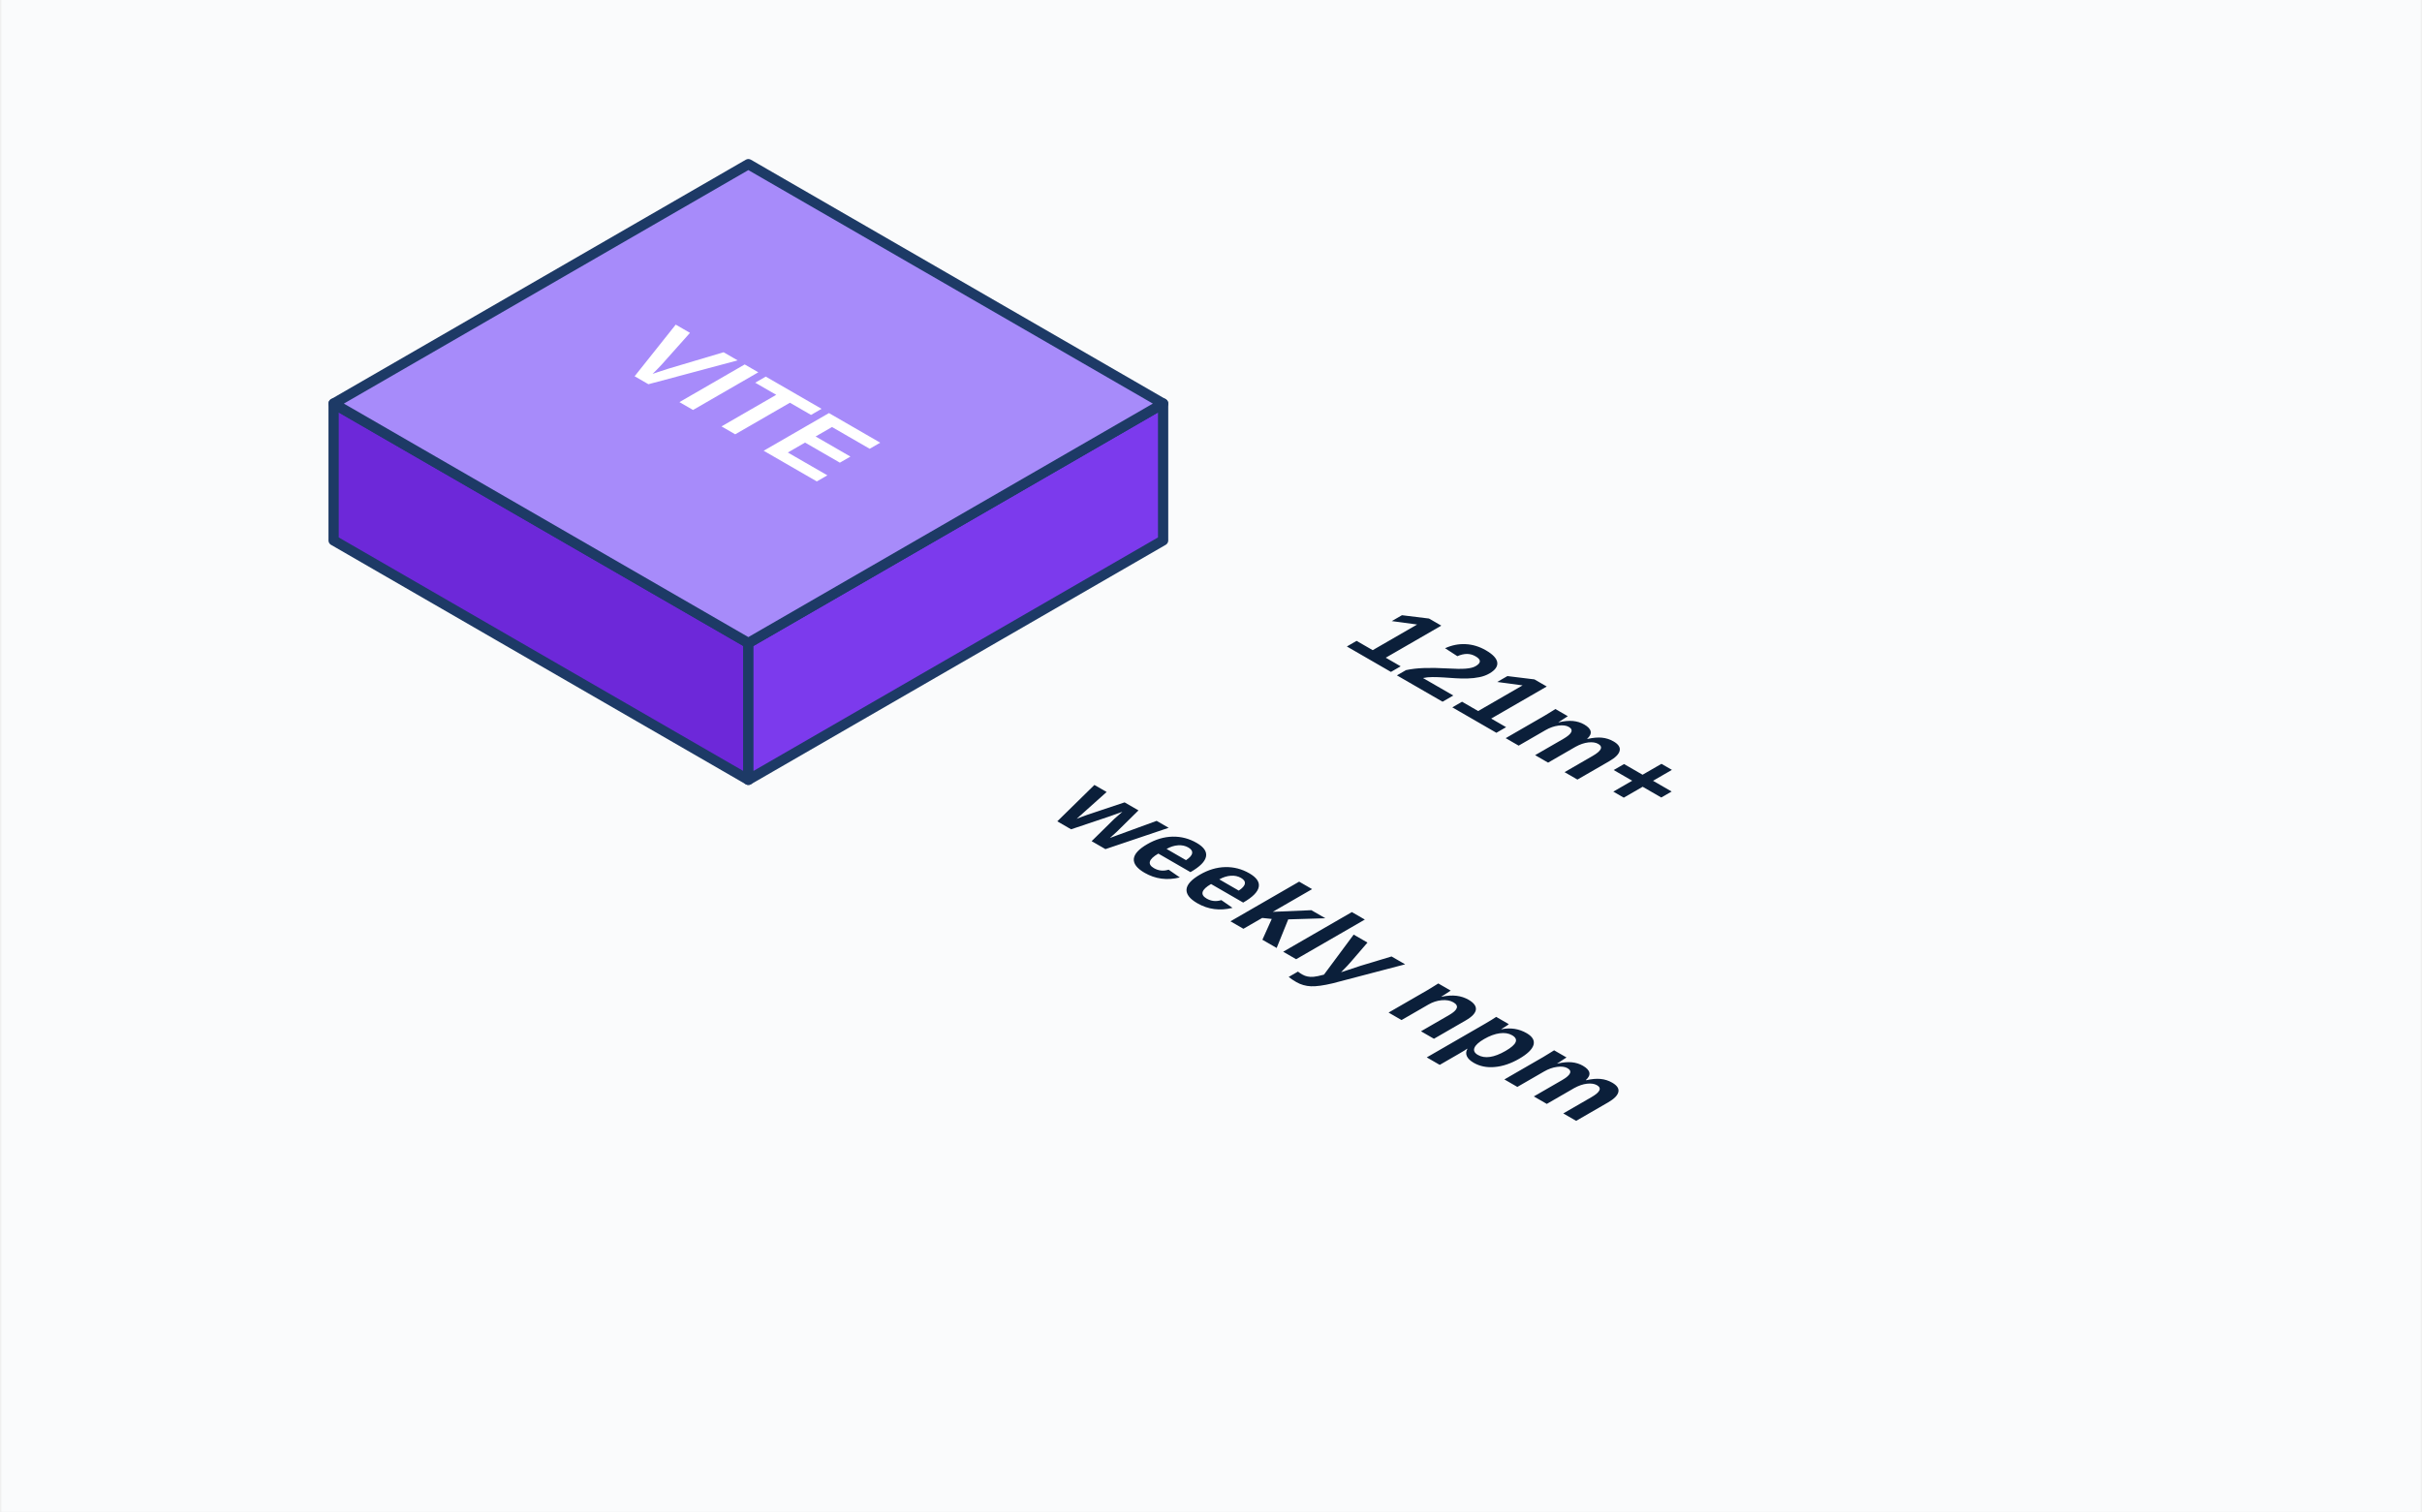
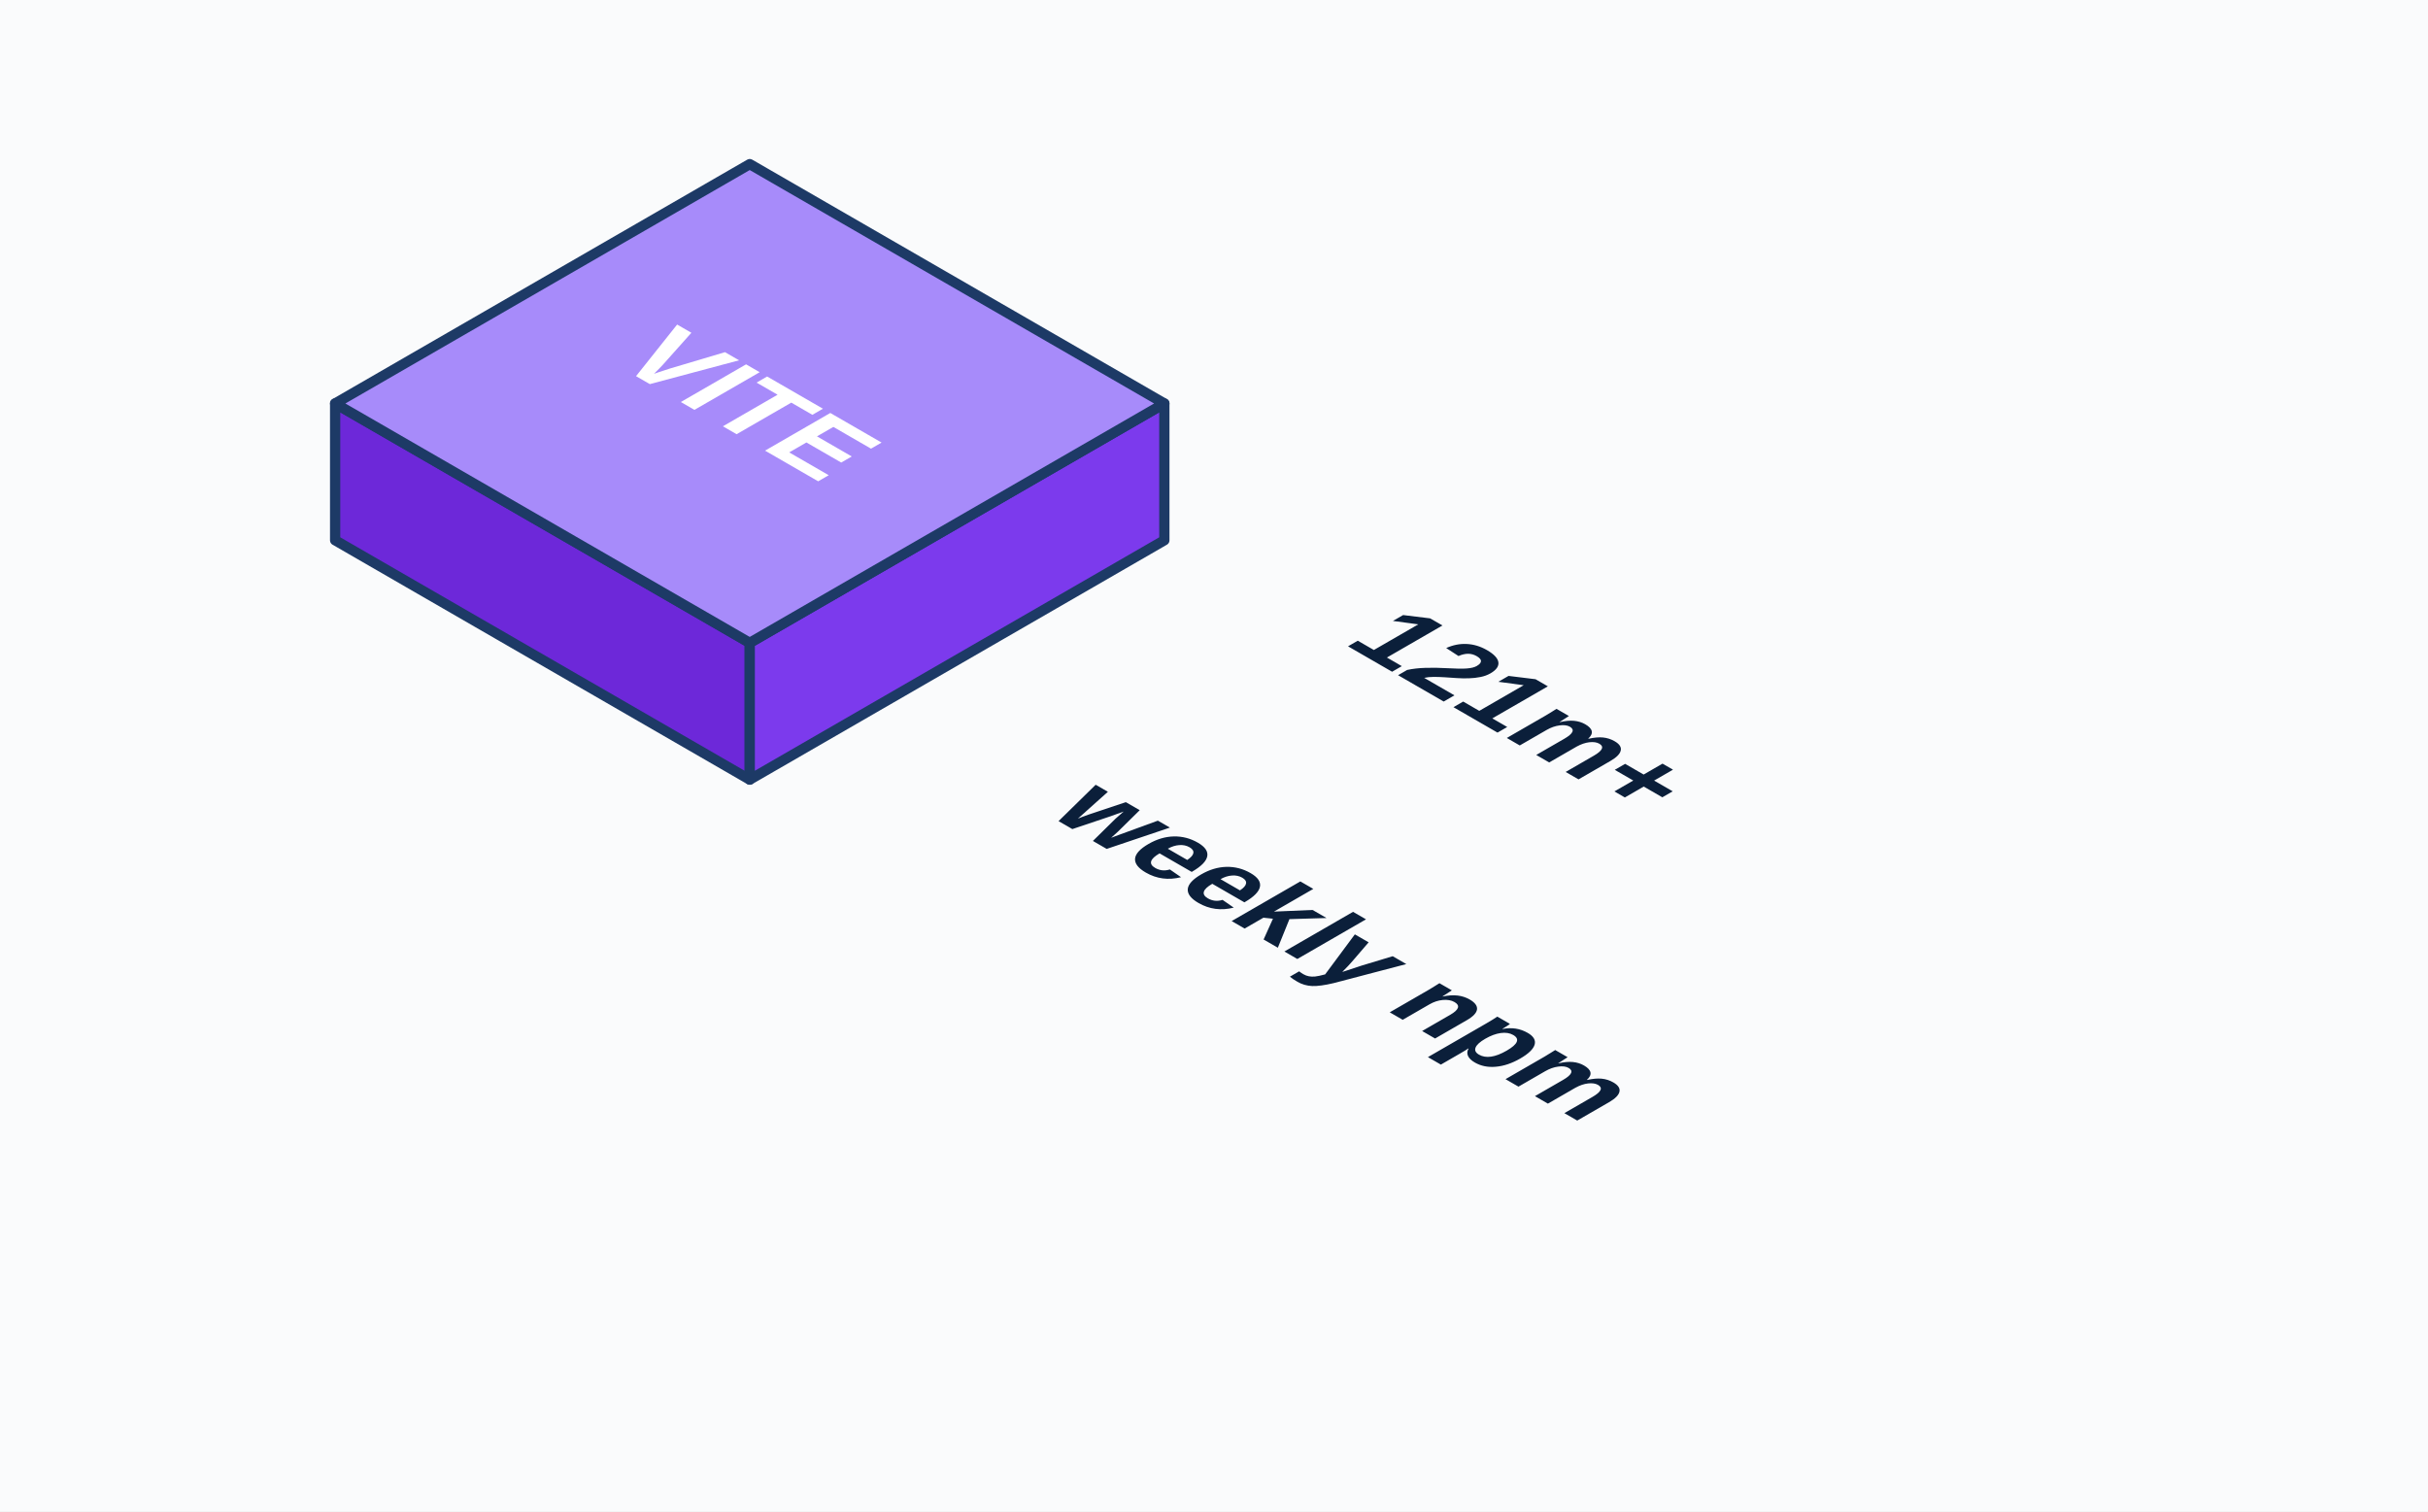
- <svg xmlns="http://www.w3.org/2000/svg" viewBox="-36.56 -12.00 353.60 221.00" width="354" height="221">
-   <rect data-layer="canvas-bg" x="-36.56" y="-12.00" width="353.60" height="221.00" fill="#FAFBFC" />
+ <svg xmlns="http://www.w3.org/2000/svg" viewBox="-37 -12 355 221" width="355" height="221">
+   <rect data-layer="canvas-bg" x="-37.00" y="-12.00" width="355.00" height="221.00" fill="#FAFBFC" />
  <g data-part="0" data-part-id="icon" transform="translate(-12.00 -12.00)">
    <g data-face="wrap">
      <polygon data-face="left" points="24.00,79.00 24.00,59.00 84.62,94.00 84.62,114.00" fill="#6D28D9" stroke="#1D3A66" stroke-width="1.50" stroke-linejoin="round" stroke-linecap="round" />
      <polygon data-face="right" points="145.24,79.00 145.24,59.00 84.62,94.00 84.62,114.00" fill="#7C3AED" stroke="#1D3A66" stroke-width="1.50" stroke-linejoin="round" stroke-linecap="round" />
      <polygon data-face="top" points="84.62,24.00 145.24,59.00 84.62,94.00 24.00,59.00" fill="#A78BFA" stroke="#1D3A66" stroke-width="1.50" stroke-linejoin="round" stroke-linecap="round" />
      <g data-face="top-content" transform="matrix(0.866 0.5 -0.866 0.5 84.62 24.00)">
        <text x="35.00" y="35.00" dy=".35em" font-family="Helvetica Neue, Arial, sans-serif" font-size="16.00" font-weight="600" fill="#FFFFFF" text-anchor="middle">VITE</text>
      </g>
    </g>
  </g>
  <g data-part="1" data-part-id="value" transform="translate(135.22 50.00)">
    <g data-face="iso-text" transform="matrix(0.866 0.5 -0.866 0.5 24.00 32.00)">
      <text x="0" y="0" font-family="Helvetica Neue, Arial, sans-serif" font-size="16.00" font-weight="600" fill="#0B1F3A">121m+</text>
    </g>
  </g>
  <g data-part="2" data-part-id="caption" transform="translate(91.92 75.00)">
    <g data-face="iso-text" transform="matrix(0.866 0.5 -0.866 0.5 24.00 32.00)">
      <text x="0" y="0" font-family="Helvetica Neue, Arial, sans-serif" font-size="16.00" font-weight="600" fill="#0B1F3A">weekly npm</text>
    </g>
  </g>
</svg>
